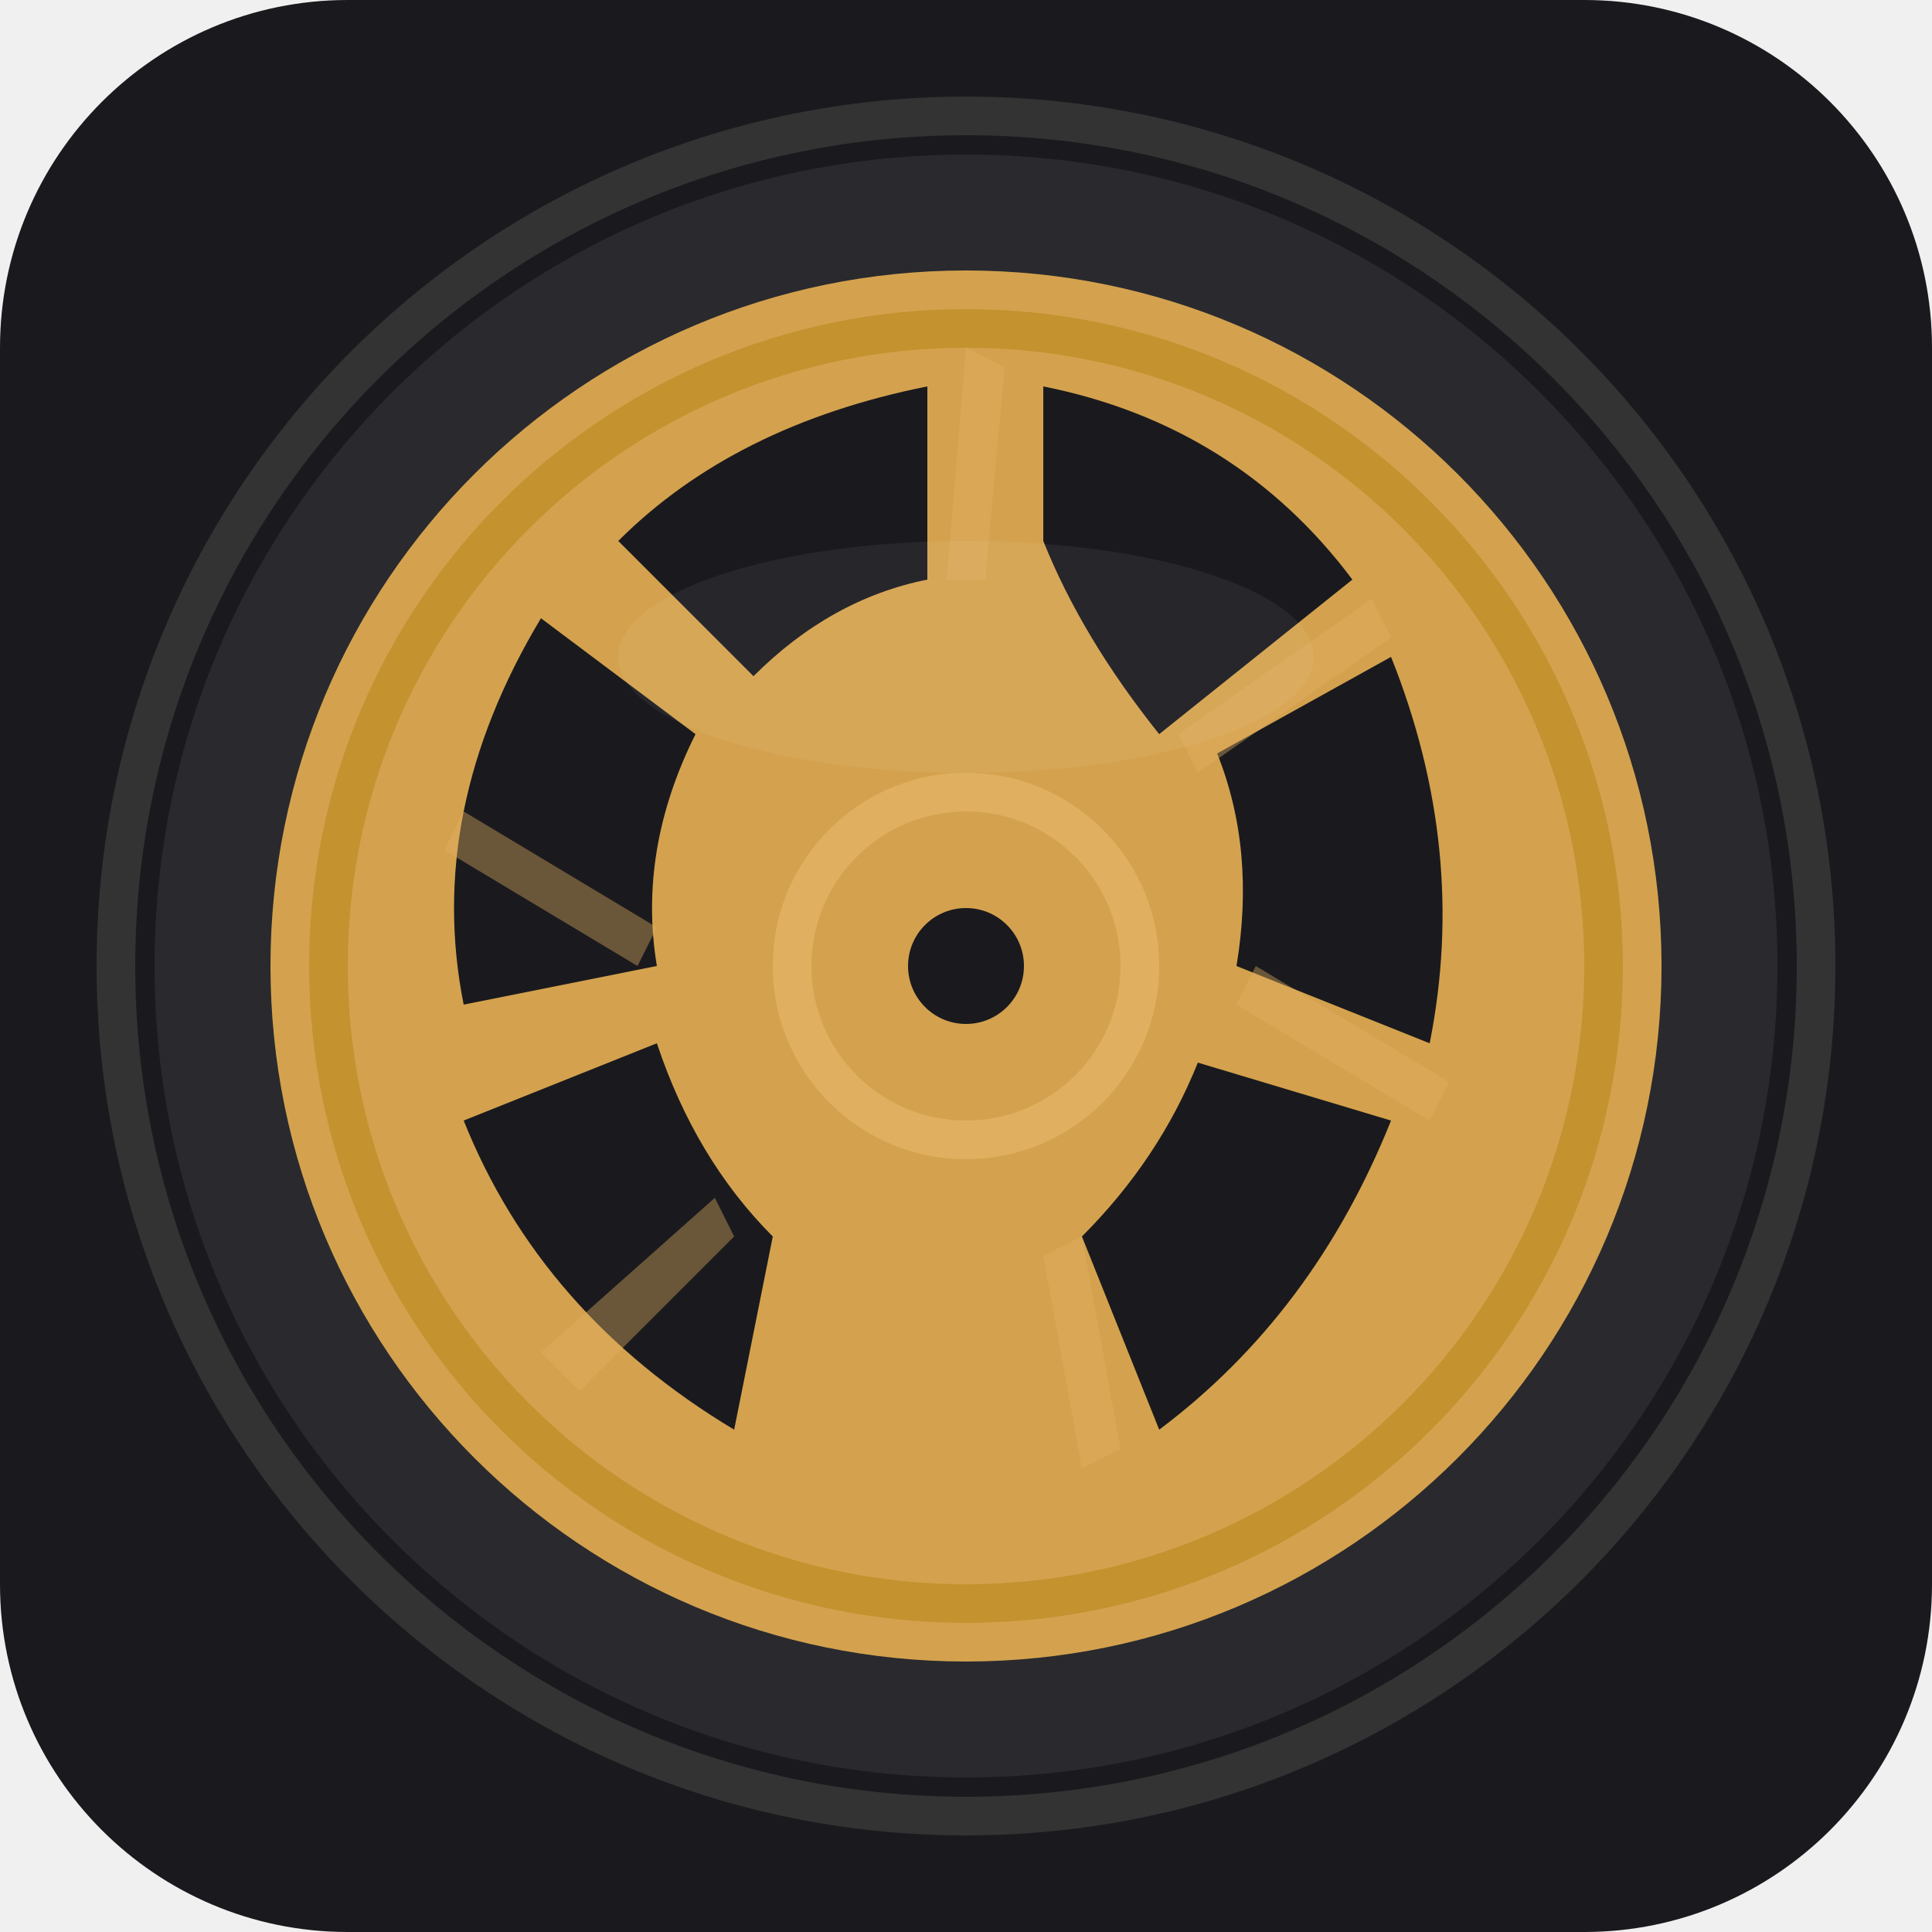
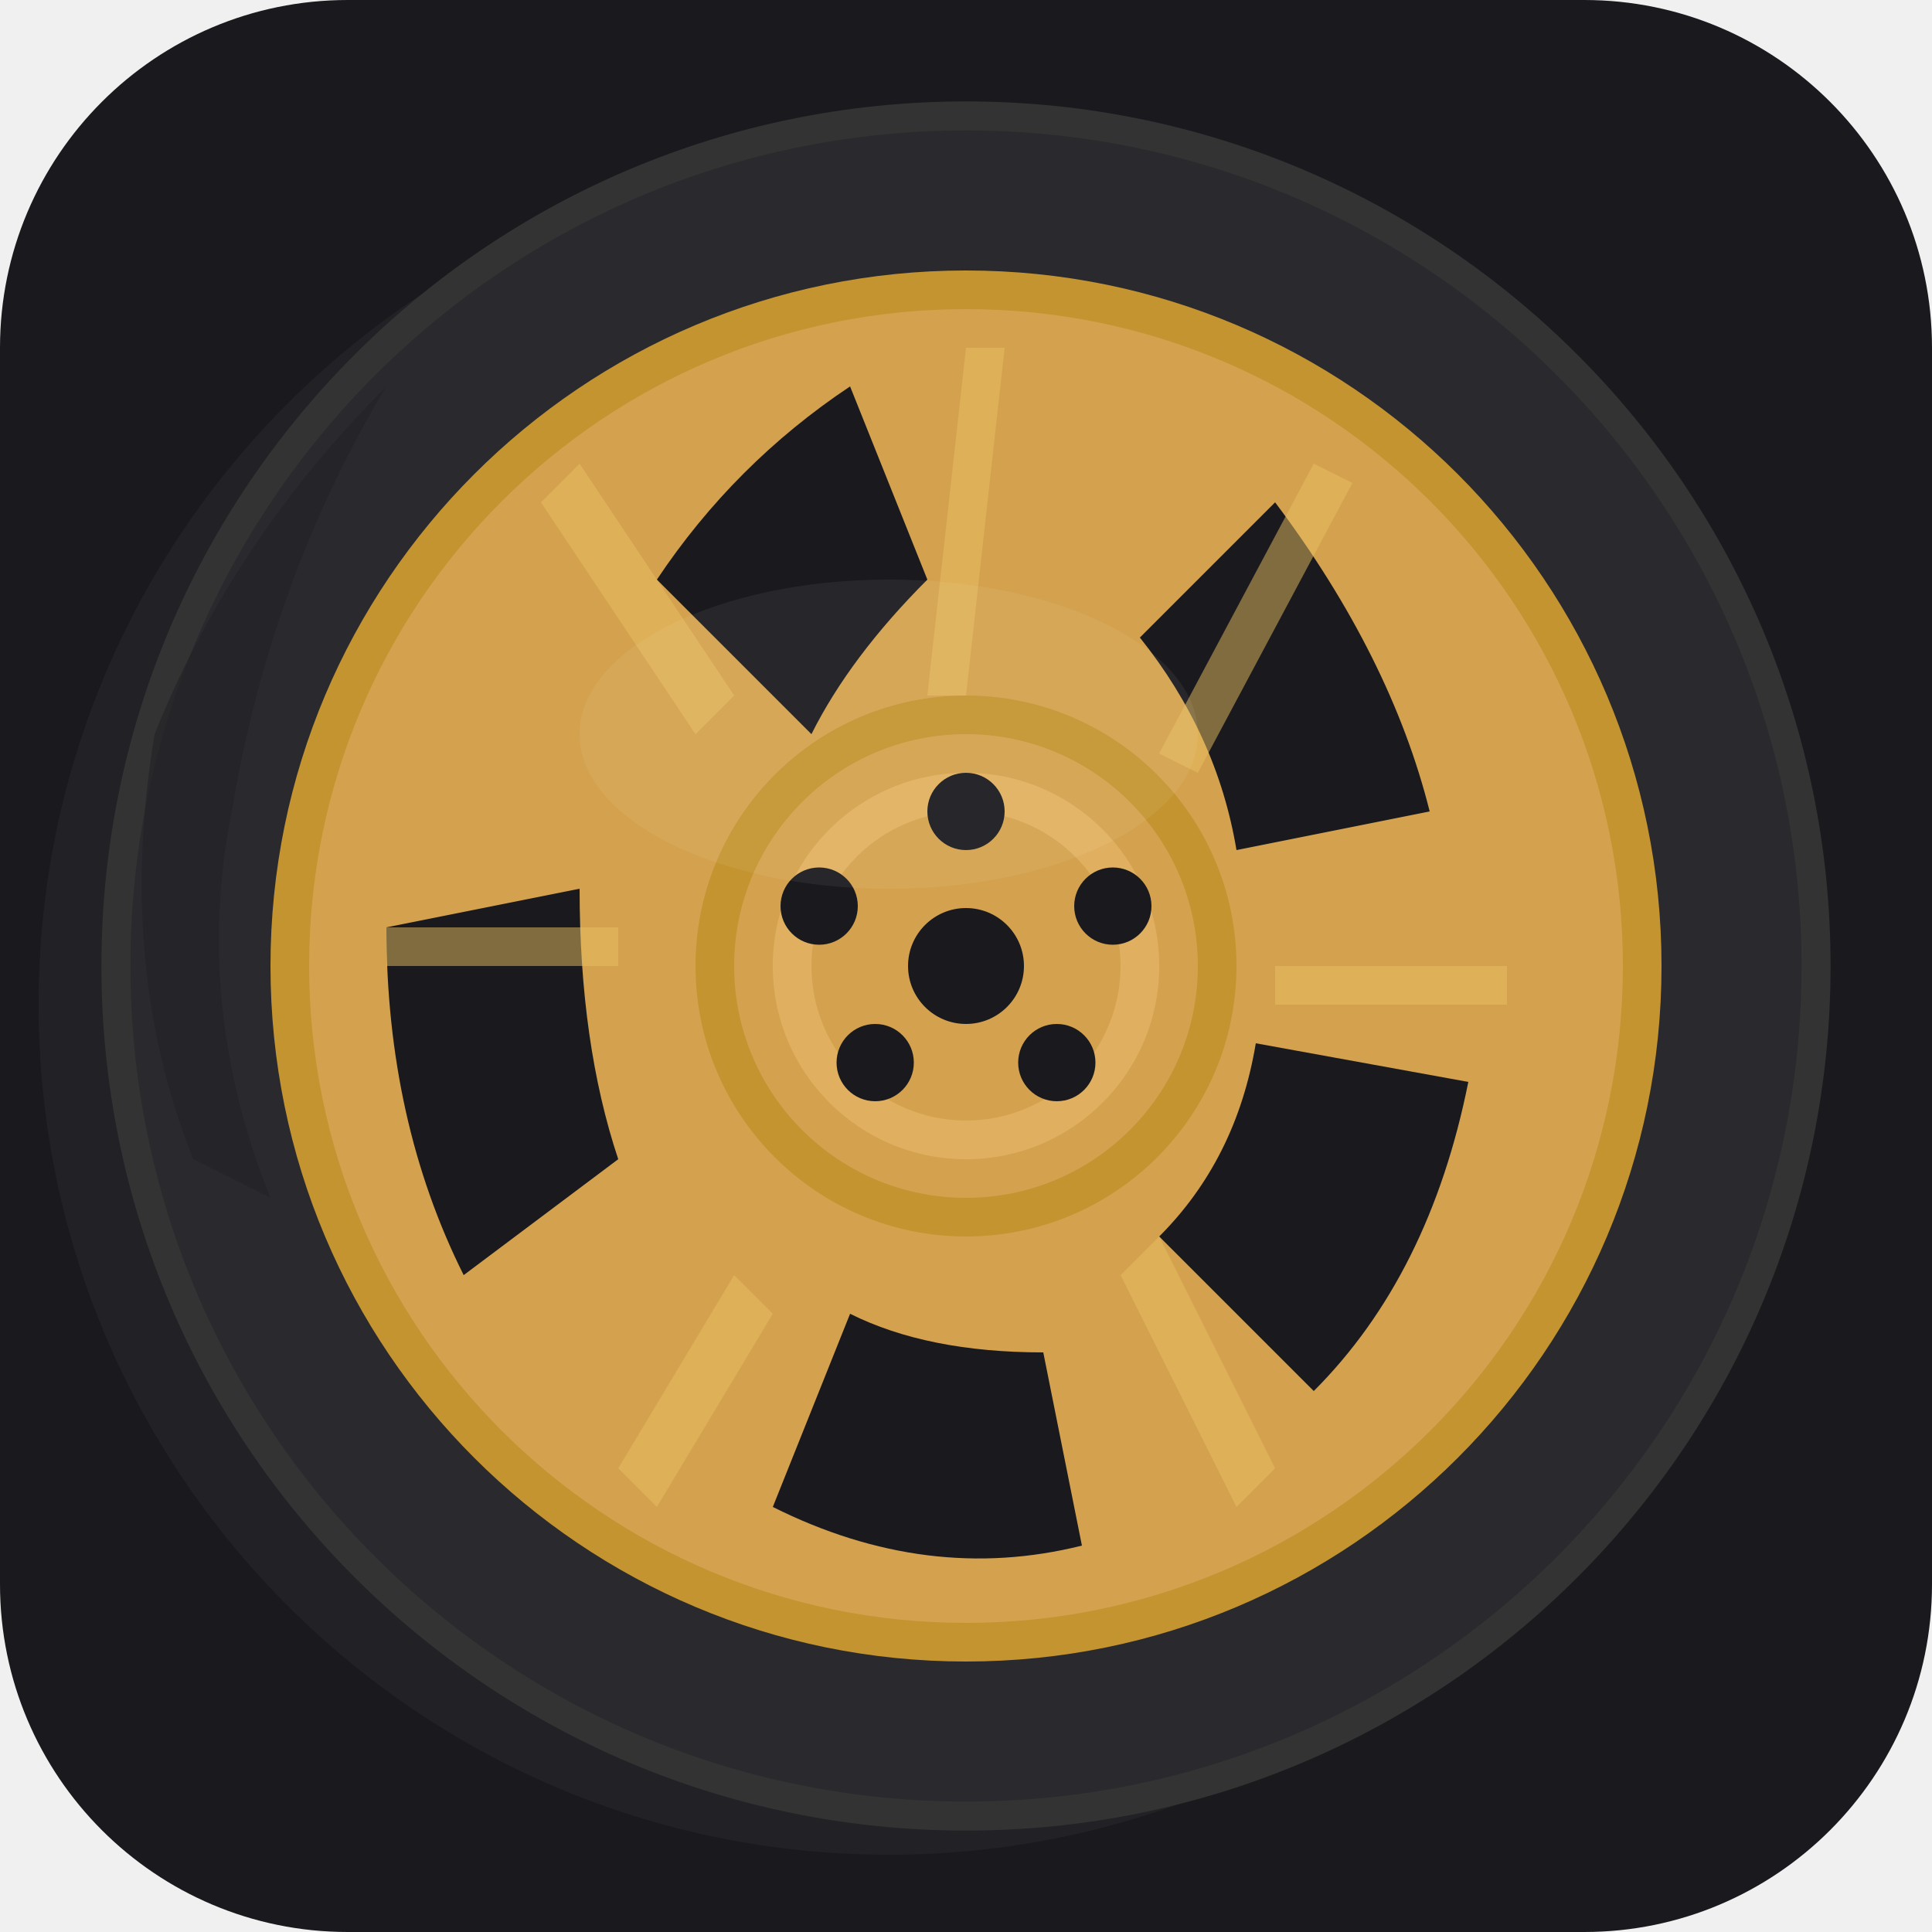
<svg xmlns="http://www.w3.org/2000/svg" viewBox="0 0 100 100">
  <rect width="100" height="100" rx="18" fill="#1a1a1e" />
-   <circle cx="50" cy="50" r="44" fill="none" stroke="#333" stroke-width="2" />
-   <circle cx="50" cy="50" r="42" fill="#2a2a2e" />
-   <circle cx="50" cy="50" r="36" fill="#d4a24e" />
-   <circle cx="50" cy="50" r="34" fill="#c4922e" />
-   <circle cx="50" cy="50" r="32" fill="#d4a24e" />
+   <ellipse cx="46" cy="52" rx="44" ry="44" fill="#222226" />
+   <ellipse cx="50" cy="50" rx="44" ry="44" fill="#2a2a2e" />
+   <ellipse cx="50" cy="50" rx="44" ry="44" fill="none" stroke="#333" stroke-width="1.5" />
+   <ellipse cx="50" cy="50" rx="36" ry="36" fill="#c49430" />
+   <ellipse cx="50" cy="50" rx="34" ry="34" fill="#d4a24e" />
  <g fill="#1a1a1e">
-     <path d="M54 20 Q64 22 70 30 L60 38 Q56 33 54 28 Z" />
-     <path d="M72 34 Q76 44 74 54 L64 50 Q65 44 63 39 Z" />
-     <path d="M72 58 Q68 68 60 74 L56 64 Q60 60 62 55 Z" />
-     <path d="M38 74 Q28 68 24 58 L34 54 Q36 60 40 64 Z" />
-     <path d="M24 52 Q22 42 28 32 L36 38 Q33 44 34 50 Z" />
-     <path d="M32 28 Q38 22 48 20 L48 30 Q43 31 39 35 Z" />
+     <path d="M44 20 Q38 24 34 30 L42 38 Q44 34 48 30 Z" />
+     <path d="M66 26 Q72 34 74 42 L64 44 Q63 38 59 33 Z" />
+     <path d="M76 56 Q74 66 68 72 L60 64 Q64 60 65 54 Z" />
+     <path d="M56 80 Q48 82 40 78 L44 68 Q48 70 54 70 Z" />
+     <path d="M24 66 Q20 58 20 48 L30 46 Q30 54 32 60 Z" />
  </g>
-   <g fill="#e0b060" opacity="0.4">
-     <path d="M50 18 L52 19 L51 30 L49 30 Z" />
-     <path d="M71 31 L72 33 L62 40 L61 38 Z" />
-     <path d="M75 56 L74 58 L64 52 L65 50 Z" />
-     <path d="M58 75 L56 76 L54 65 L56 64 Z" />
-     <path d="M30 72 L28 70 L37 62 L38 64 Z" />
-     <path d="M23 44 L24 42 L34 48 L33 50 Z" />
+   <g fill="#e8be60" opacity="0.5">
+     <path d="M50 18 L52 18 L50 36 L48 36 Z" />
+     <path d="M68 24 L70 25 L62 40 L60 39 Z" />
+     <path d="M78 50 L78 52 L66 52 L66 50 Z" />
+     <path d="M66 76 L64 78 L58 66 L60 64 Z" />
+     <path d="M34 78 L32 76 L38 66 L40 68 Z" />
+     <path d="M20 50 L20 48 L32 48 L32 50 Z" />
+     <path d="M28 26 L30 24 L38 36 L36 38 Z" />
  </g>
+   <ellipse cx="50" cy="50" rx="14" ry="14" fill="#c49430" />
  <circle cx="50" cy="50" r="12" fill="#d4a24e" />
  <circle cx="50" cy="50" r="10" fill="#e0b060" />
  <circle cx="50" cy="50" r="8" fill="#d4a24e" />
+   <g fill="#1a1a1e">
+     <circle cx="50" cy="42" r="2" />
+     <circle cx="57.6" cy="46.9" r="2" />
+     <circle cx="54.7" cy="55" r="2" />
+     <circle cx="45.3" cy="55" r="2" />
+     <circle cx="42.4" cy="46.9" r="2" />
+   </g>
  <circle cx="50" cy="50" r="3" fill="#1a1a1e" />
-   <ellipse cx="50" cy="34" rx="18" ry="6" fill="white" opacity="0.06" />
+   <ellipse cx="46" cy="38" rx="16" ry="8" fill="white" opacity="0.06" />
+   <path d="M10 60 Q6 50 8 38 Q12 28 20 20 Q14 30 12 42 Q10 52 14 62 Z" fill="#222226" opacity="0.6" />
</svg>
